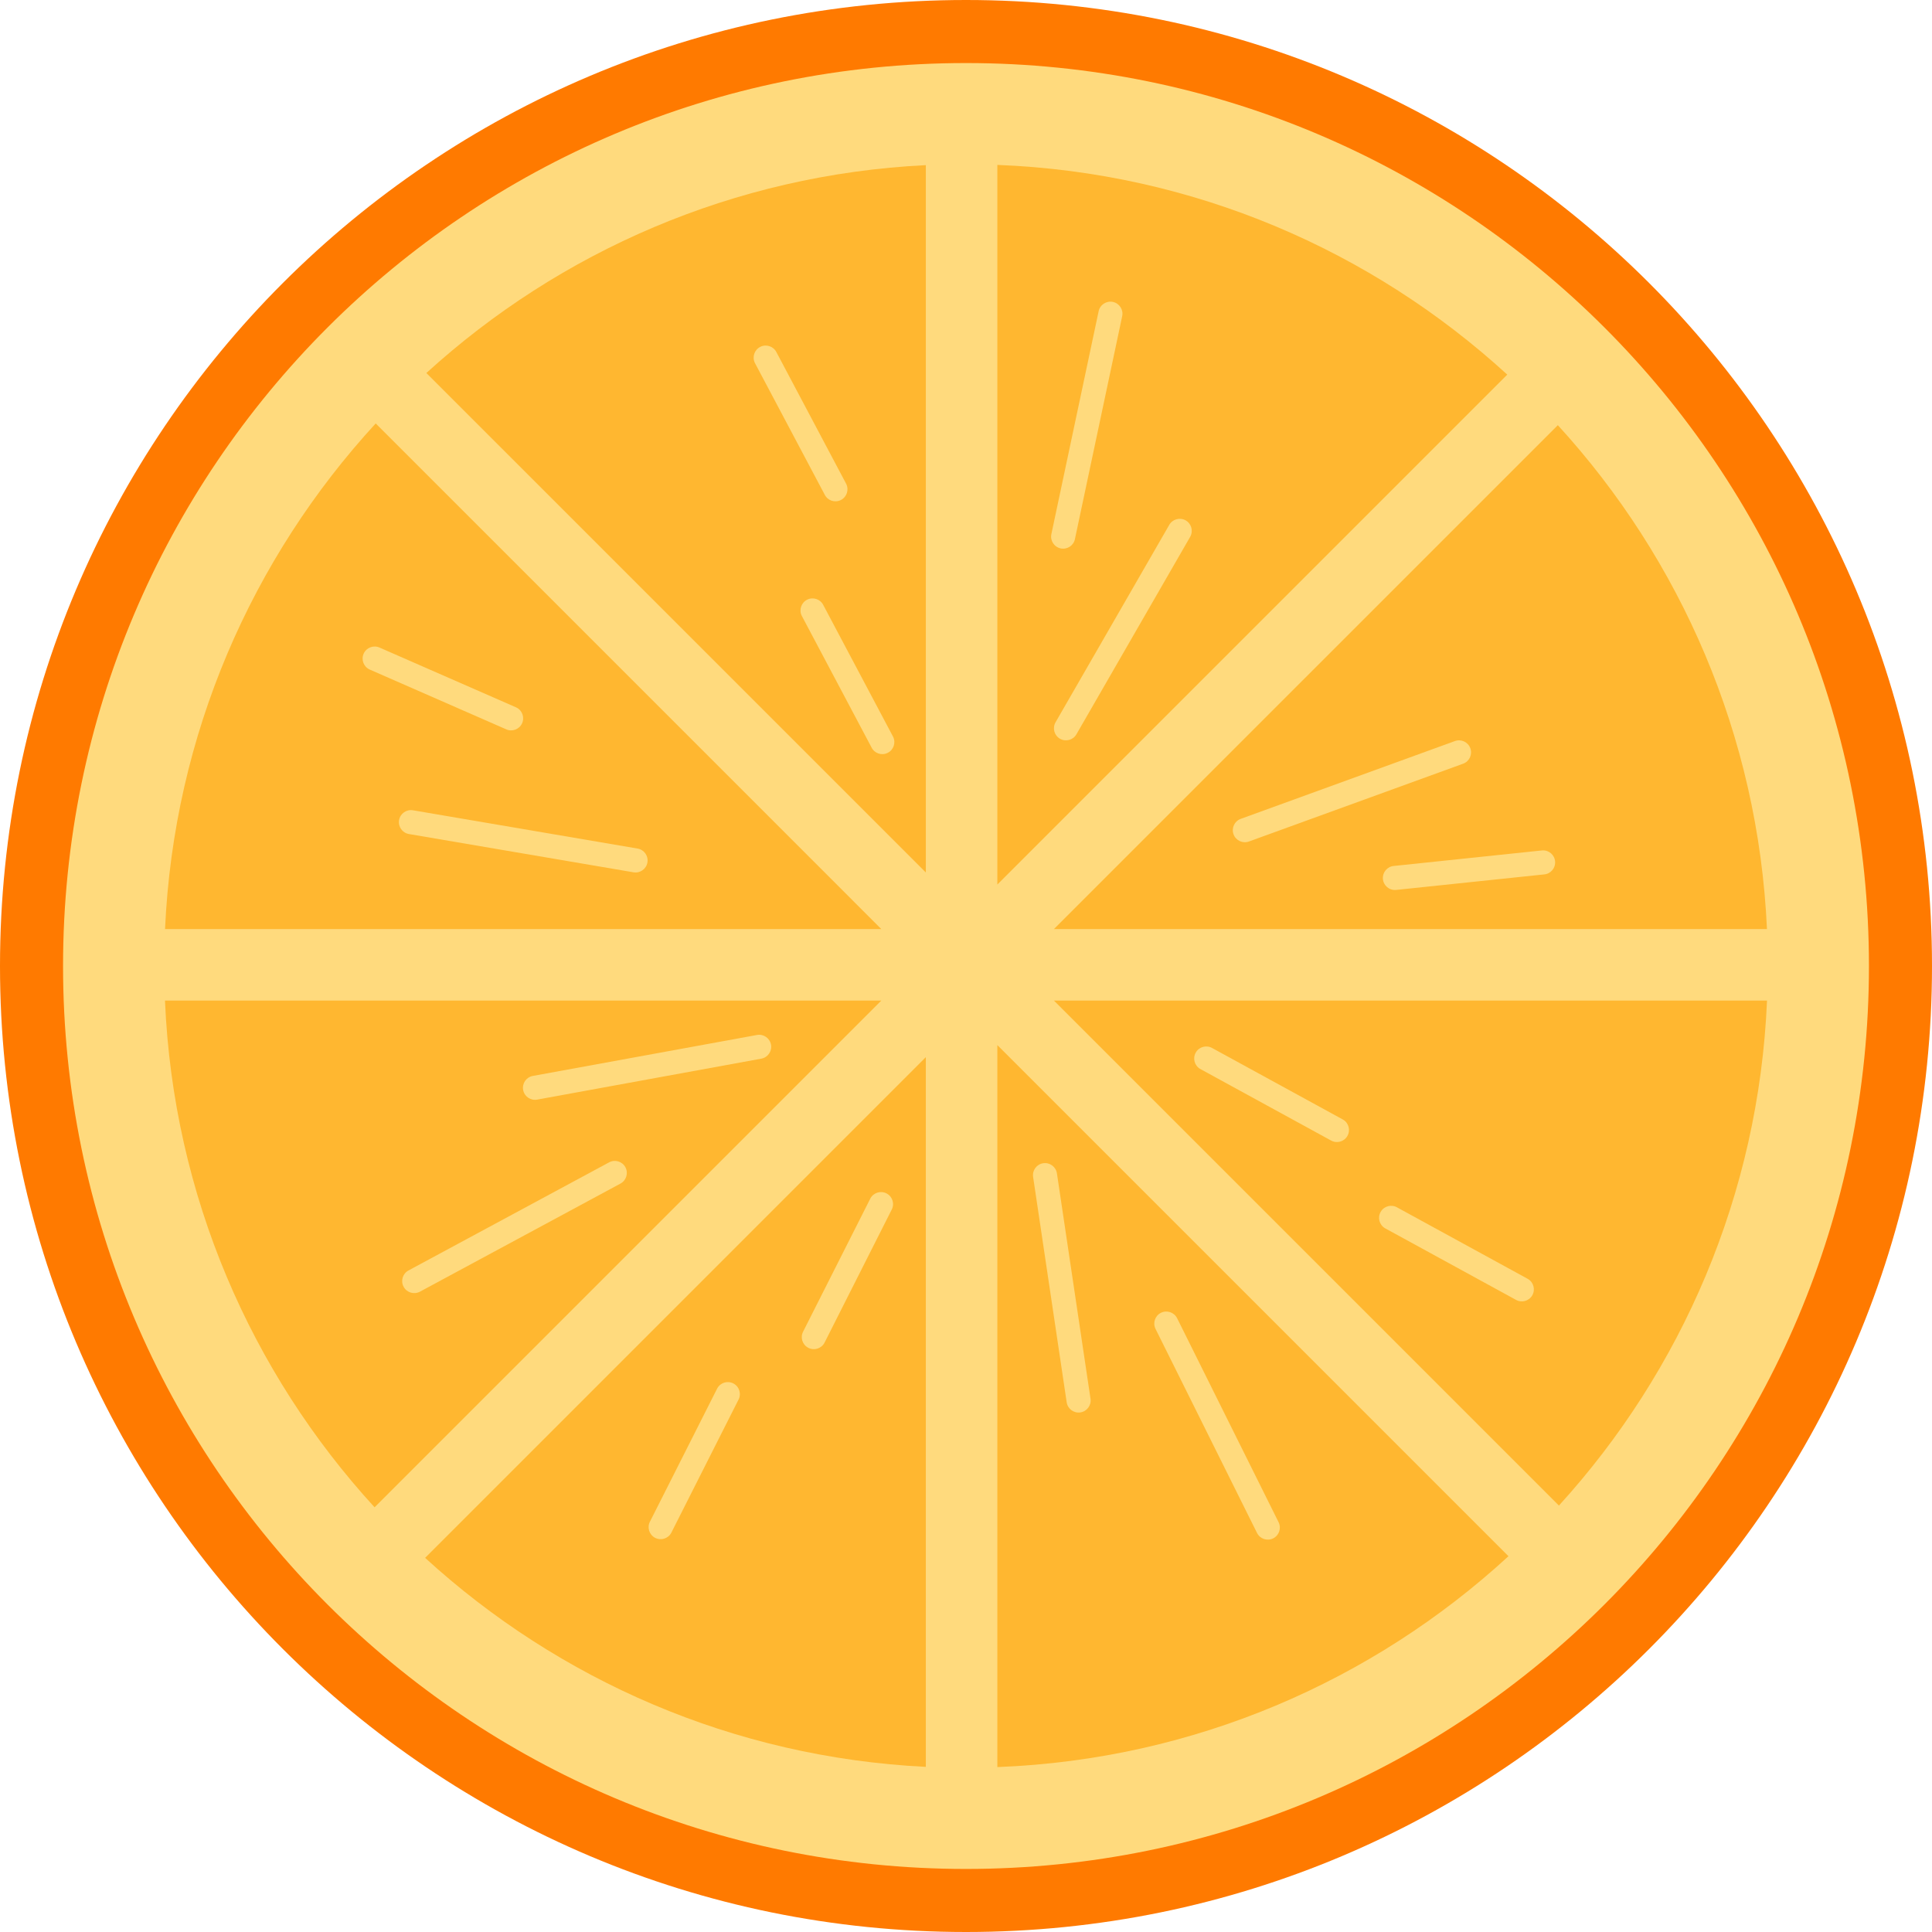
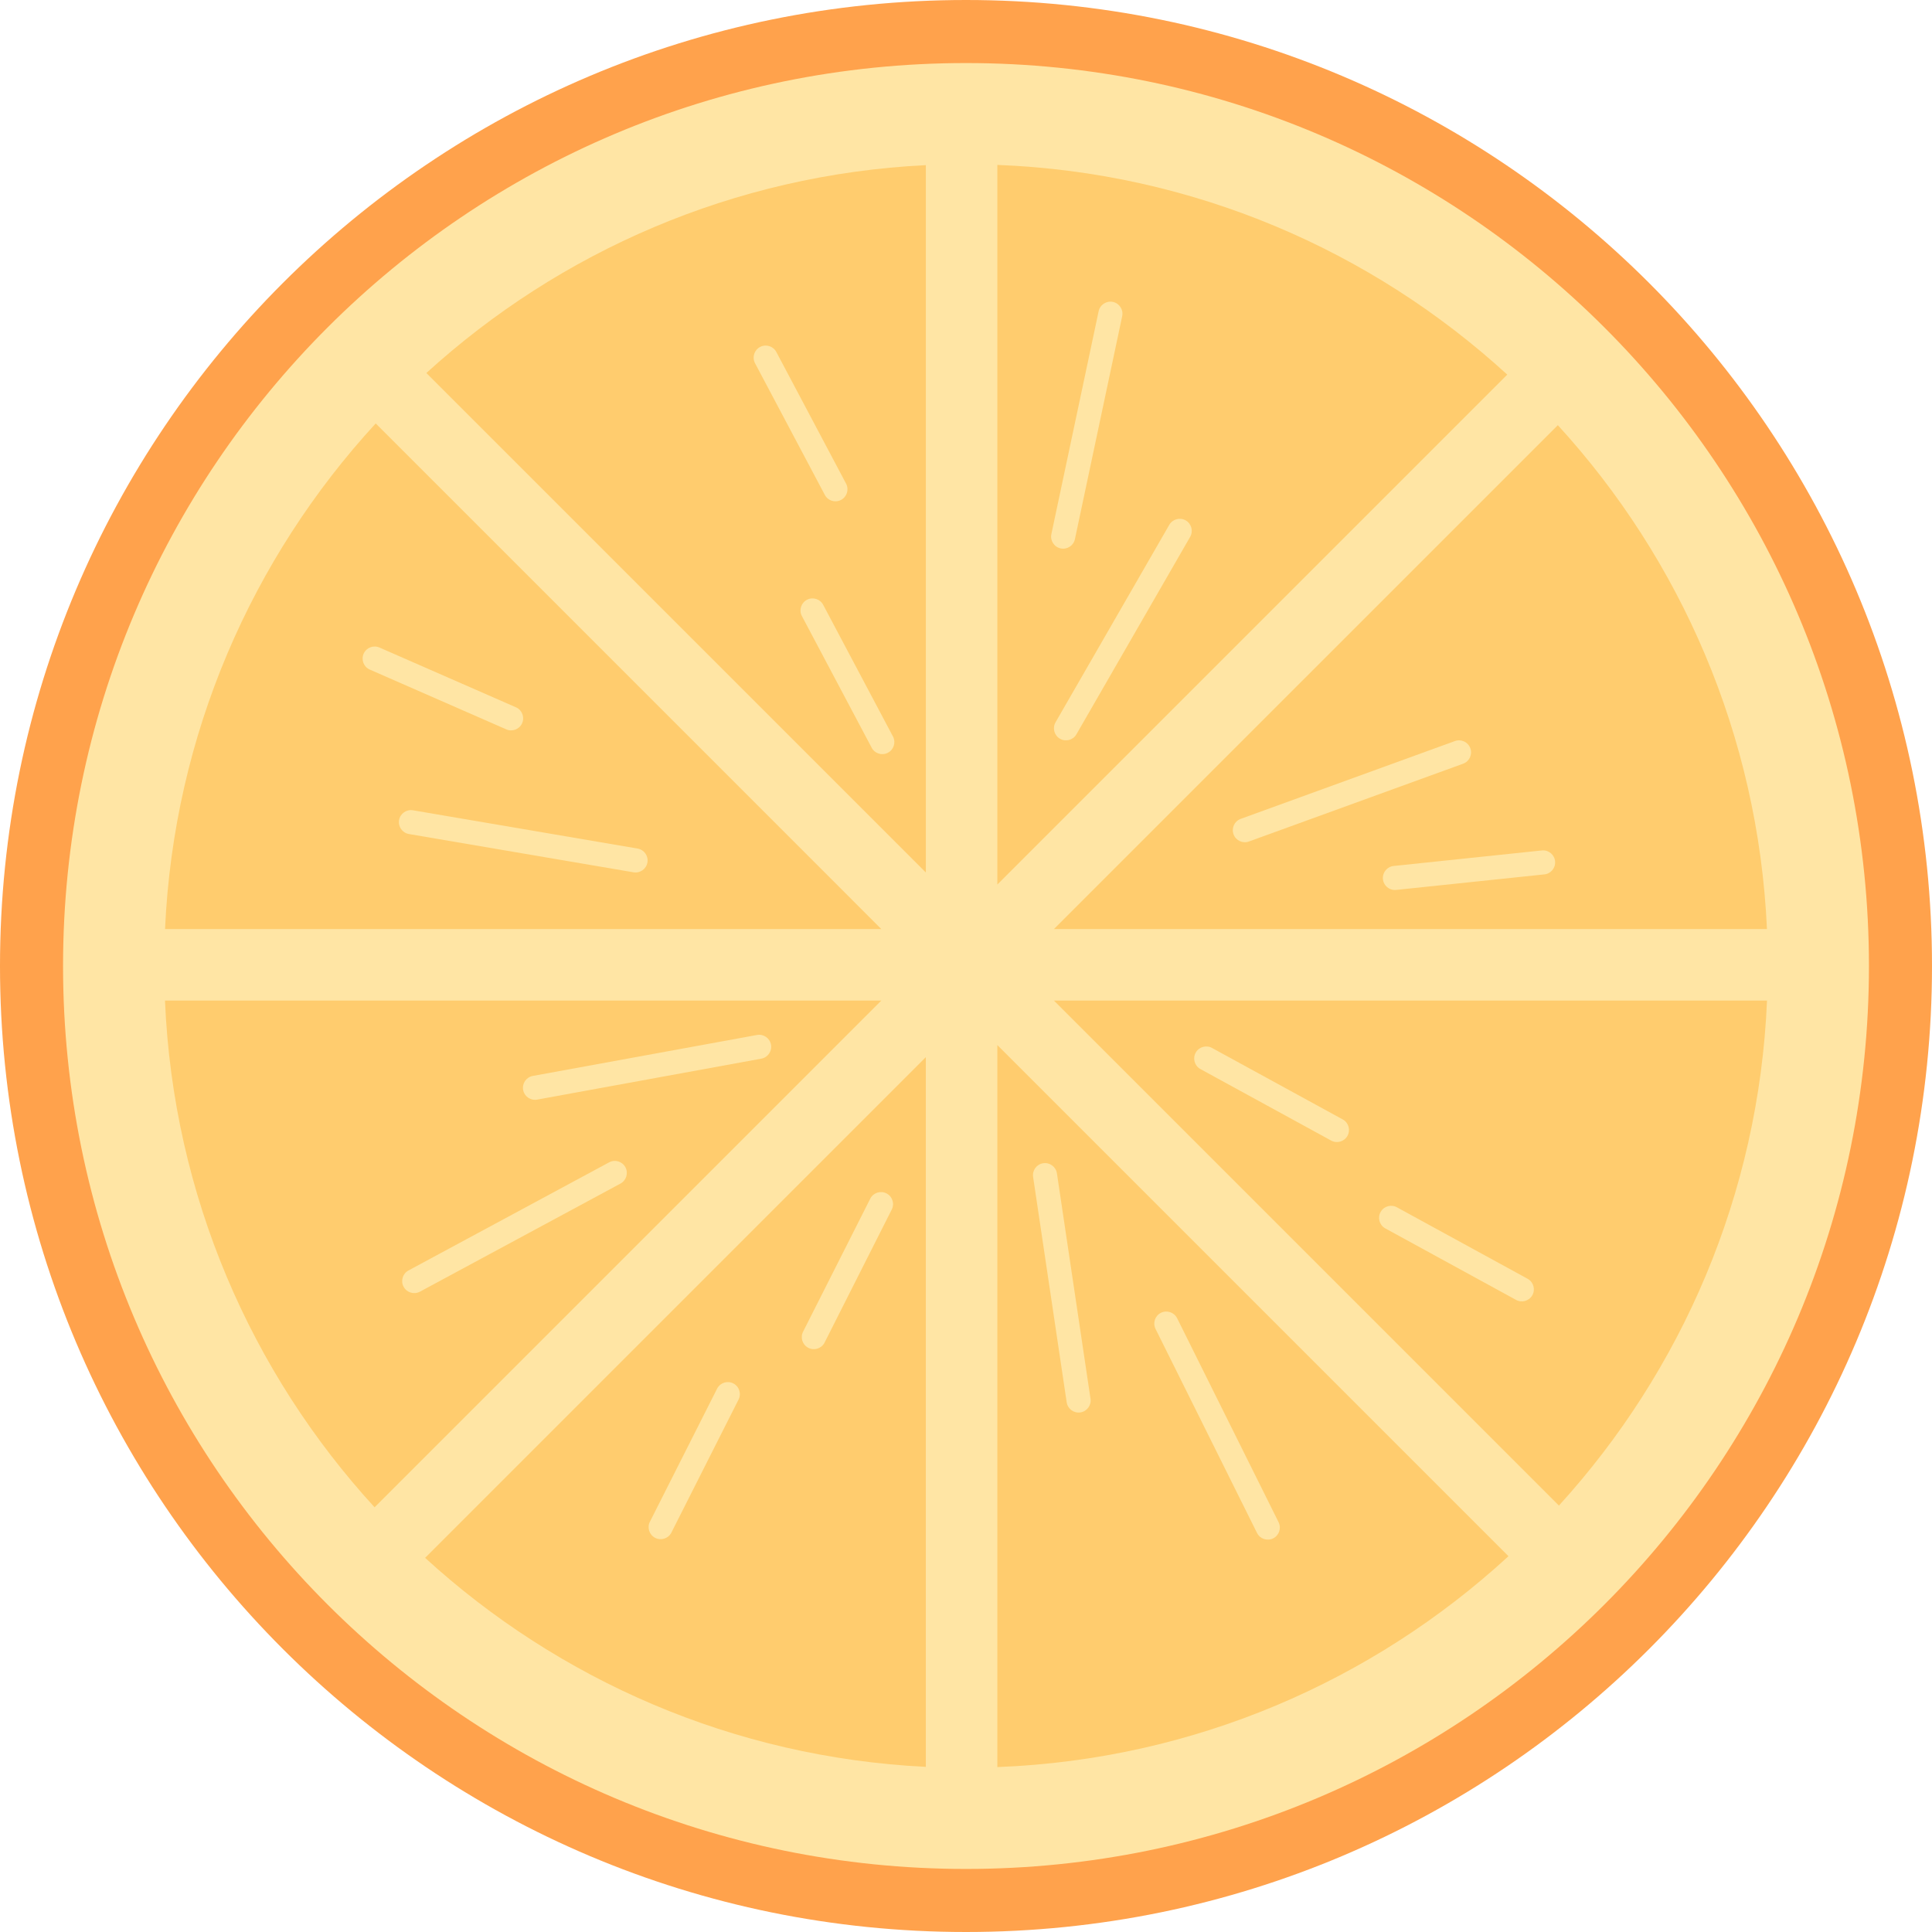
- <svg xmlns="http://www.w3.org/2000/svg" version="1.1" id="Layer_1" x="0px" y="0px" viewBox="0 0 511.996 511.996" style="enable-background:new 0 0 511.996 511.996;" xml:space="preserve">
+ <svg xmlns="http://www.w3.org/2000/svg" version="1.1" id="Layer_1" opacity="0.7" x="0px" y="0px" viewBox="0 0 511.996 511.996" style="enable-background:new 0 0 511.996 511.996;" xml:space="preserve">
  <circle style="fill:#FF7A00;" cx="255.998" cy="255.998" r="255.998" />
  <circle style="fill:#FFDA7D;" cx="255.998" cy="255.998" r="239.289" />
  <g>
    <path style="fill:#FFB730;" d="M112.66,412.846c35.349,32.323,81.64,52.866,132.691,55.387V280.159   C201.124,324.385,156.894,368.616,112.66,412.846z" />
    <path style="fill:#FFB730;" d="M233.554,265.161H43.721c2.193,51.688,22.857,98.585,55.547,134.289L233.554,265.161z" />
    <path style="fill:#FFB730;" d="M245.355,231.211V43.764C194.46,46.274,148.29,66.7,112.988,98.852   C157.111,142.972,201.231,187.092,245.355,231.211z" />
    <path style="fill:#FFB730;" d="M99.567,112.215C66.828,147.82,46.074,194.61,43.736,246.212h189.818   C188.893,201.548,144.232,156.883,99.567,112.215z" />
    <path style="fill:#FFB730;" d="M399.44,99.279c-35.897-32.86-83.114-53.571-135.137-55.575v190.708   C309.349,189.366,354.394,144.321,399.44,99.279z" />
    <path style="fill:#FFB730;" d="M279.301,246.212h188.96c-2.332-51.389-22.918-98.001-55.422-133.538   C368.327,157.186,323.812,201.701,279.301,246.212z" />
    <path style="fill:#FFB730;" d="M413.127,398.988c32.458-35.641,52.962-82.356,55.148-133.827H279.301   C323.912,309.772,368.516,354.38,413.127,398.988z" />
    <path style="fill:#FFB730;" d="M264.303,276.958v191.331c52.176-2.008,99.517-22.84,135.453-55.878   C354.608,367.259,309.456,322.107,264.303,276.958z" />
  </g>
  <g>
    <path style="fill:#FFDA7D;" d="M168.965,224.875c1.737,0.295,2.905,1.947,2.609,3.681l0,0c-0.295,1.737-1.944,2.908-3.681,2.613   l-59.53-10.145c-1.737-0.295-2.901-1.947-2.609-3.684l0,0c0.299-1.734,1.947-2.905,3.684-2.609L168.965,224.875z" />
    <path style="fill:#FFDA7D;" d="M285.26,194.599c-0.879,1.531-2.83,2.05-4.357,1.175l0,0c-1.527-0.879-2.054-2.834-1.175-4.361   l30.141-52.325c0.879-1.527,2.834-2.05,4.364-1.171l0,0c1.524,0.879,2.047,2.83,1.168,4.357L285.26,194.599z" />
    <path style="fill:#FFDA7D;" d="M284.865,142.868c-0.363,1.73-2.058,2.826-3.78,2.463l0,0c-1.723-0.363-2.83-2.061-2.463-3.784   l12.527-59.075c0.37-1.723,2.065-2.823,3.784-2.46l0,0c1.719,0.367,2.826,2.061,2.456,3.784L284.865,142.868z" />
    <path style="fill:#FFDA7D;" d="M136.817,187.48c1.595,0.758,2.271,2.663,1.516,4.254l0,0c-0.758,1.591-2.663,2.271-4.25,1.516   l-36.167-15.841c-1.595-0.755-2.271-2.663-1.513-4.254l0,0c0.758-1.588,2.659-2.268,4.25-1.513L136.817,187.48z" />
    <path style="fill:#FFDA7D;" d="M236.683,195.251c0.776,1.584,0.125,3.496-1.456,4.272l0,0c-1.581,0.78-3.496,0.125-4.272-1.456   l-18.49-34.889c-0.78-1.581-0.117-3.492,1.463-4.272l0,0c1.581-0.772,3.489-0.125,4.265,1.46L236.683,195.251z" />
    <path style="fill:#FFDA7D;" d="M224.263,128.252c0.776,1.584,0.125,3.496-1.456,4.272l0,0c-1.581,0.78-3.496,0.128-4.268-1.456   l-18.49-34.889c-0.78-1.581-0.121-3.496,1.46-4.275l0,0c1.581-0.772,3.492-0.121,4.268,1.46L224.263,128.252z" />
    <path style="fill:#FFDA7D;" d="M330.985,223.003c-1.659,0.602-3.489-0.253-4.09-1.908l0,0c-0.602-1.655,0.253-3.489,1.912-4.09   l56.757-20.618c1.655-0.602,3.485,0.256,4.09,1.912l0,0c0.594,1.655-0.256,3.489-1.912,4.09L330.985,223.003z" />
    <path style="fill:#FFDA7D;" d="M273.783,311.894c-0.263-1.748,0.936-3.368,2.681-3.631l0,0c1.741-0.26,3.368,0.947,3.631,2.688   l8.899,59.726c0.26,1.744-0.947,3.368-2.691,3.627l0,0c-1.741,0.256-3.364-0.947-3.624-2.684L273.783,311.894z" />
    <path style="fill:#FFDA7D;" d="M306.23,352.18c-0.79-1.577-0.142-3.492,1.427-4.275l0,0c1.577-0.787,3.492-0.146,4.286,1.431   l26.894,54.066c0.783,1.577,0.139,3.496-1.438,4.279l0,0c-1.577,0.783-3.489,0.142-4.279-1.438L306.23,352.18z" />
    <path style="fill:#FFDA7D;" d="M369.901,235.846c-1.762,0.132-3.289-1.189-3.421-2.948l0,0c-0.128-1.759,1.193-3.289,2.948-3.417   l39.272-4.115c1.755-0.132,3.286,1.193,3.417,2.951l0,0c0.125,1.759-1.189,3.286-2.951,3.414L369.901,235.846z" />
    <path style="fill:#FFDA7D;" d="M318.045,283.27c-1.52-0.897-2.026-2.851-1.136-4.371l0,0c0.893-1.52,2.855-2.029,4.371-1.136   l34.644,18.945c1.52,0.89,2.022,2.851,1.125,4.371l0,0c-0.89,1.516-2.844,2.026-4.364,1.136L318.045,283.27z" />
    <path style="fill:#FFDA7D;" d="M367.042,325.496c-1.527-0.893-2.029-2.848-1.136-4.368l0,0c0.886-1.52,2.848-2.033,4.368-1.139   l34.64,18.945c1.524,0.893,2.022,2.851,1.136,4.375l0,0c-0.901,1.513-2.855,2.022-4.368,1.128L367.042,325.496z" />
    <path style="fill:#FFDA7D;" d="M200.608,274.278c1.734-0.32,3.392,0.826,3.716,2.563l0,0c0.313,1.73-0.833,3.396-2.57,3.713   l-59.406,10.854c-1.73,0.317-3.396-0.833-3.713-2.567l0,0c-0.313-1.73,0.833-3.396,2.567-3.709L200.608,274.278z" />
    <path style="fill:#FFDA7D;" d="M161.411,308.035c1.556-0.844,3.485-0.256,4.322,1.285l0,0c0.837,1.552,0.256,3.489-1.292,4.332   l-53.155,28.653c-1.556,0.833-3.489,0.253-4.325-1.299l0,0c-0.837-1.552-0.26-3.485,1.292-4.322L161.411,308.035z" />
    <path style="fill:#FFDA7D;" d="M230.667,317.575c0.844-1.548,2.784-2.118,4.332-1.278l0,0c1.552,0.84,2.125,2.784,1.278,4.329   l-17.799,35.249c-0.84,1.548-2.784,2.115-4.336,1.271l0,0c-1.545-0.84-2.118-2.777-1.274-4.325L230.667,317.575z" />
    <path style="fill:#FFDA7D;" d="M190.075,367.932c0.844-1.552,2.777-2.118,4.325-1.278l0,0c1.552,0.837,2.125,2.78,1.278,4.329   l-17.795,35.245c-0.844,1.552-2.784,2.115-4.336,1.278l0,0c-1.541-0.847-2.115-2.784-1.271-4.325L190.075,367.932z" />
  </g>
  <g>
</g>
  <g>
</g>
  <g>
</g>
  <g>
</g>
  <g>
</g>
  <g>
</g>
  <g>
</g>
  <g>
</g>
  <g>
</g>
  <g>
</g>
  <g>
</g>
  <g>
</g>
  <g>
</g>
  <g>
</g>
  <g>
</g>
</svg>
